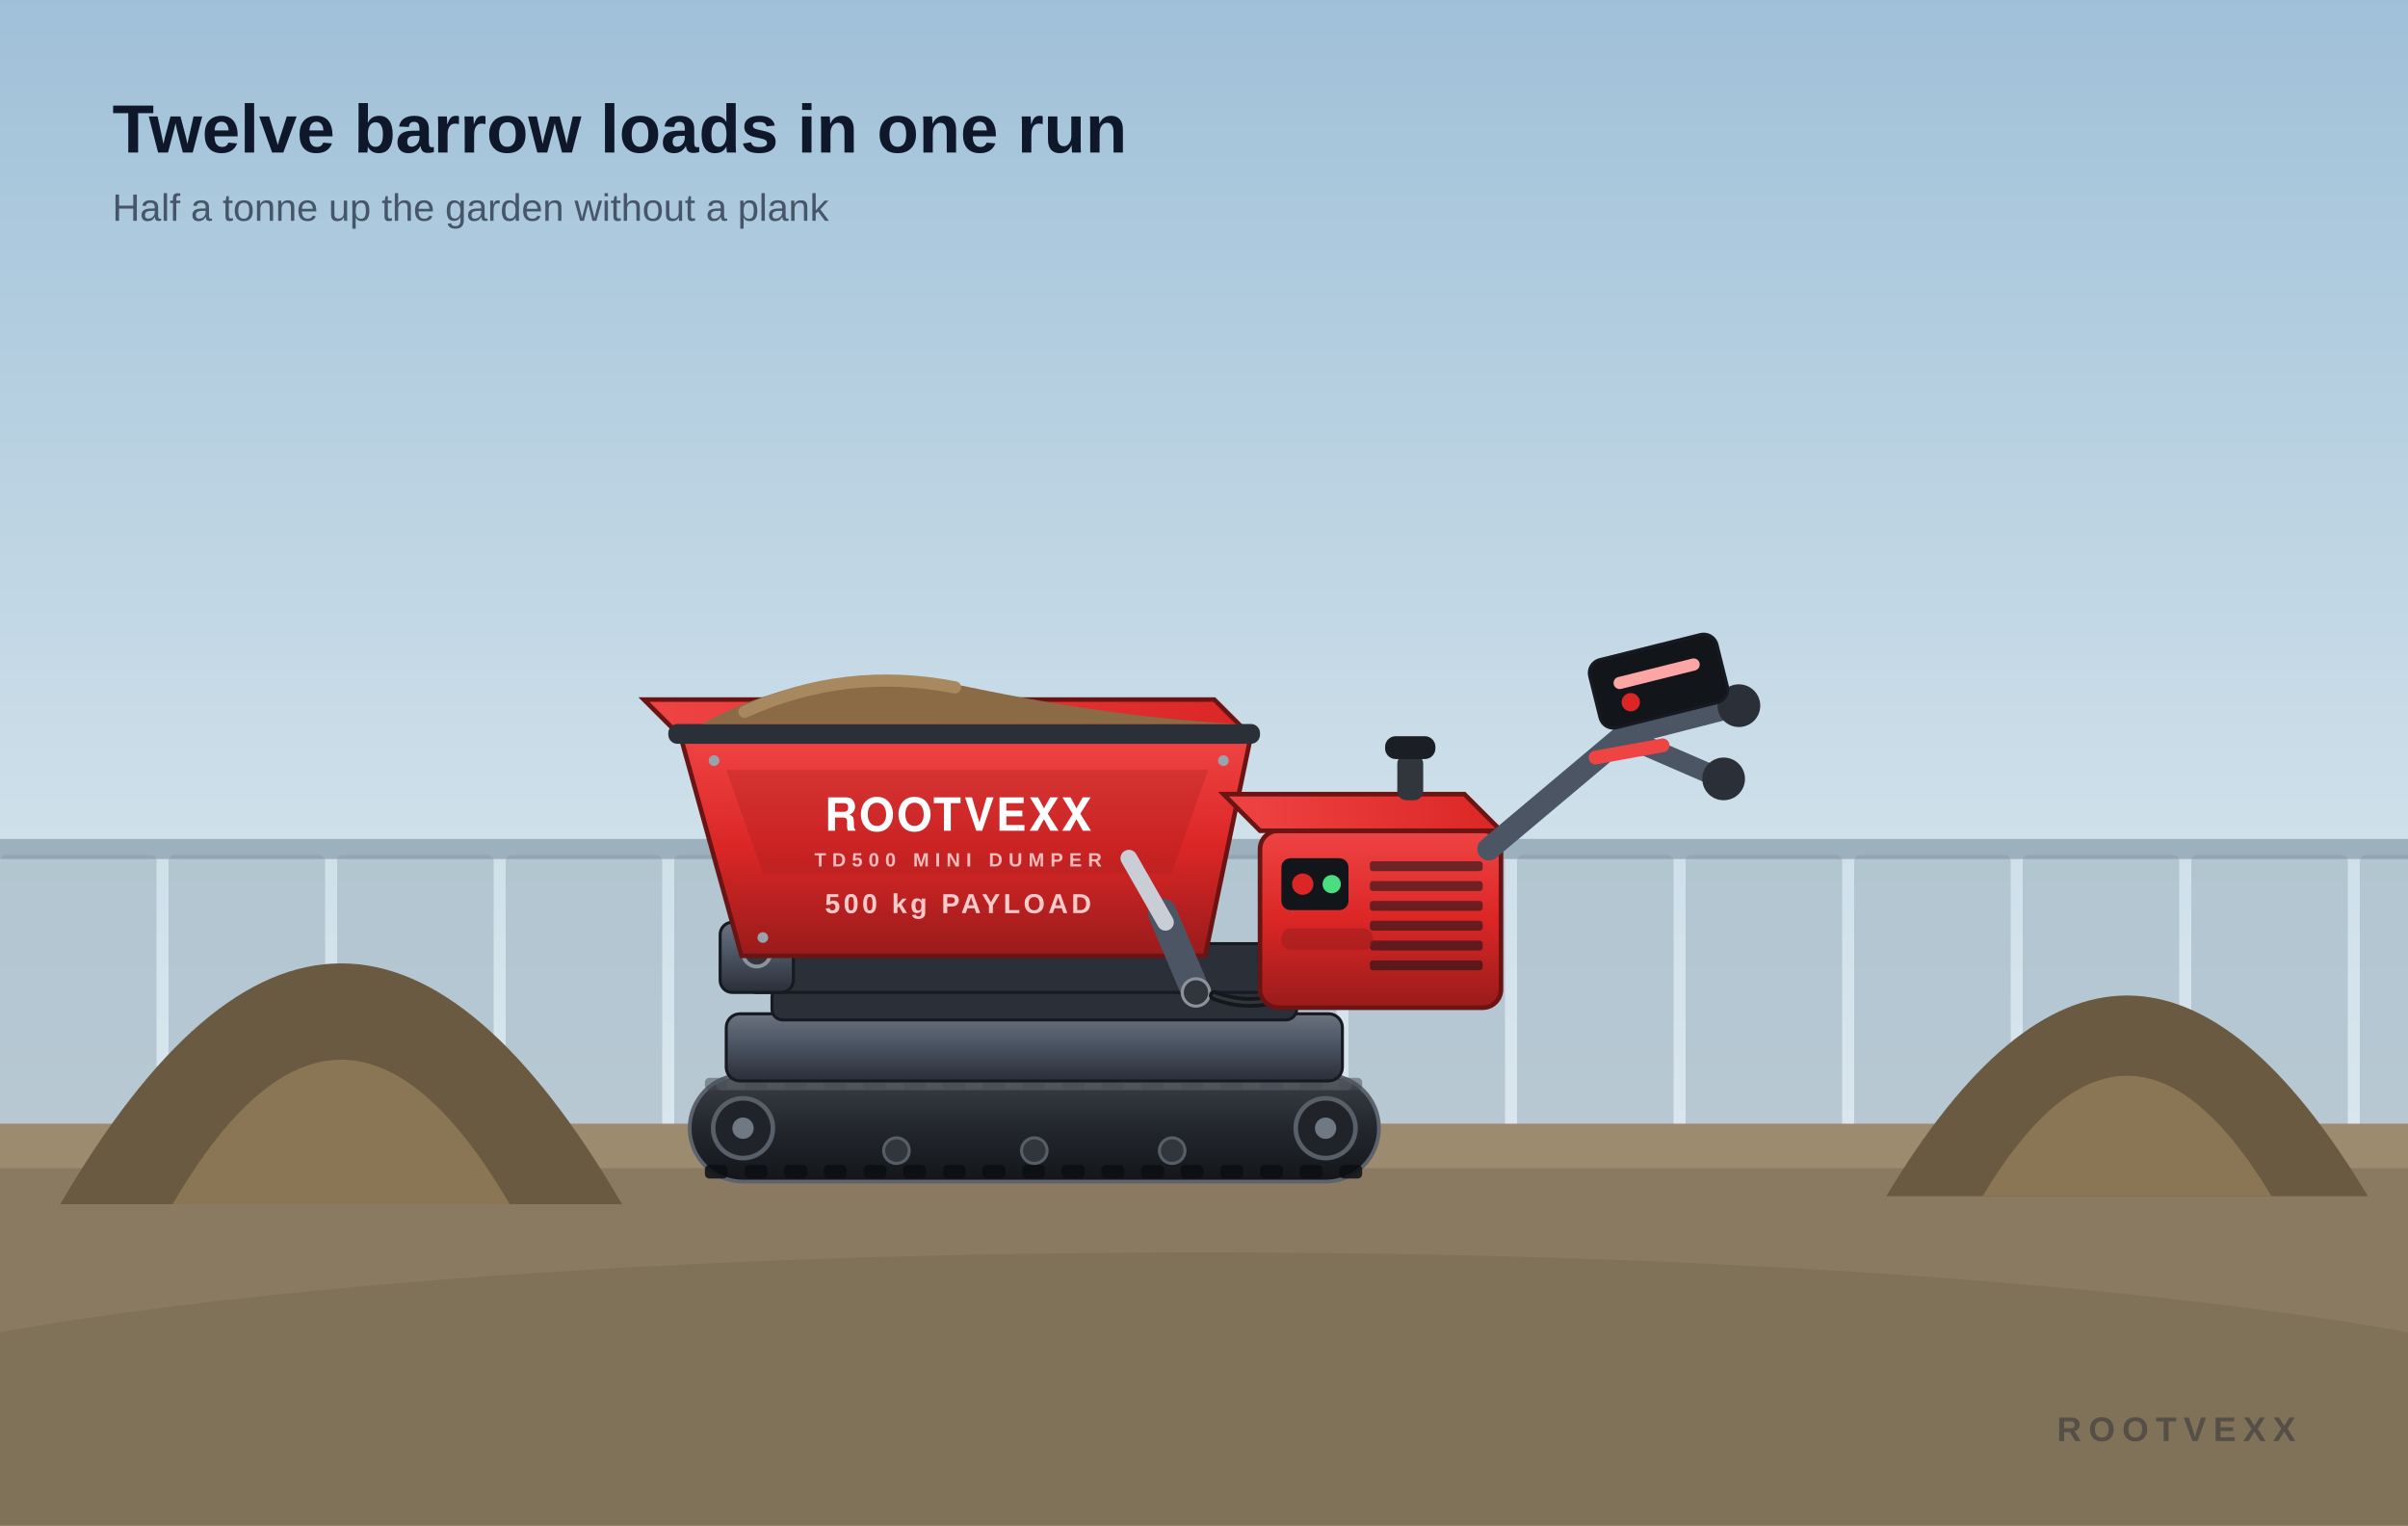
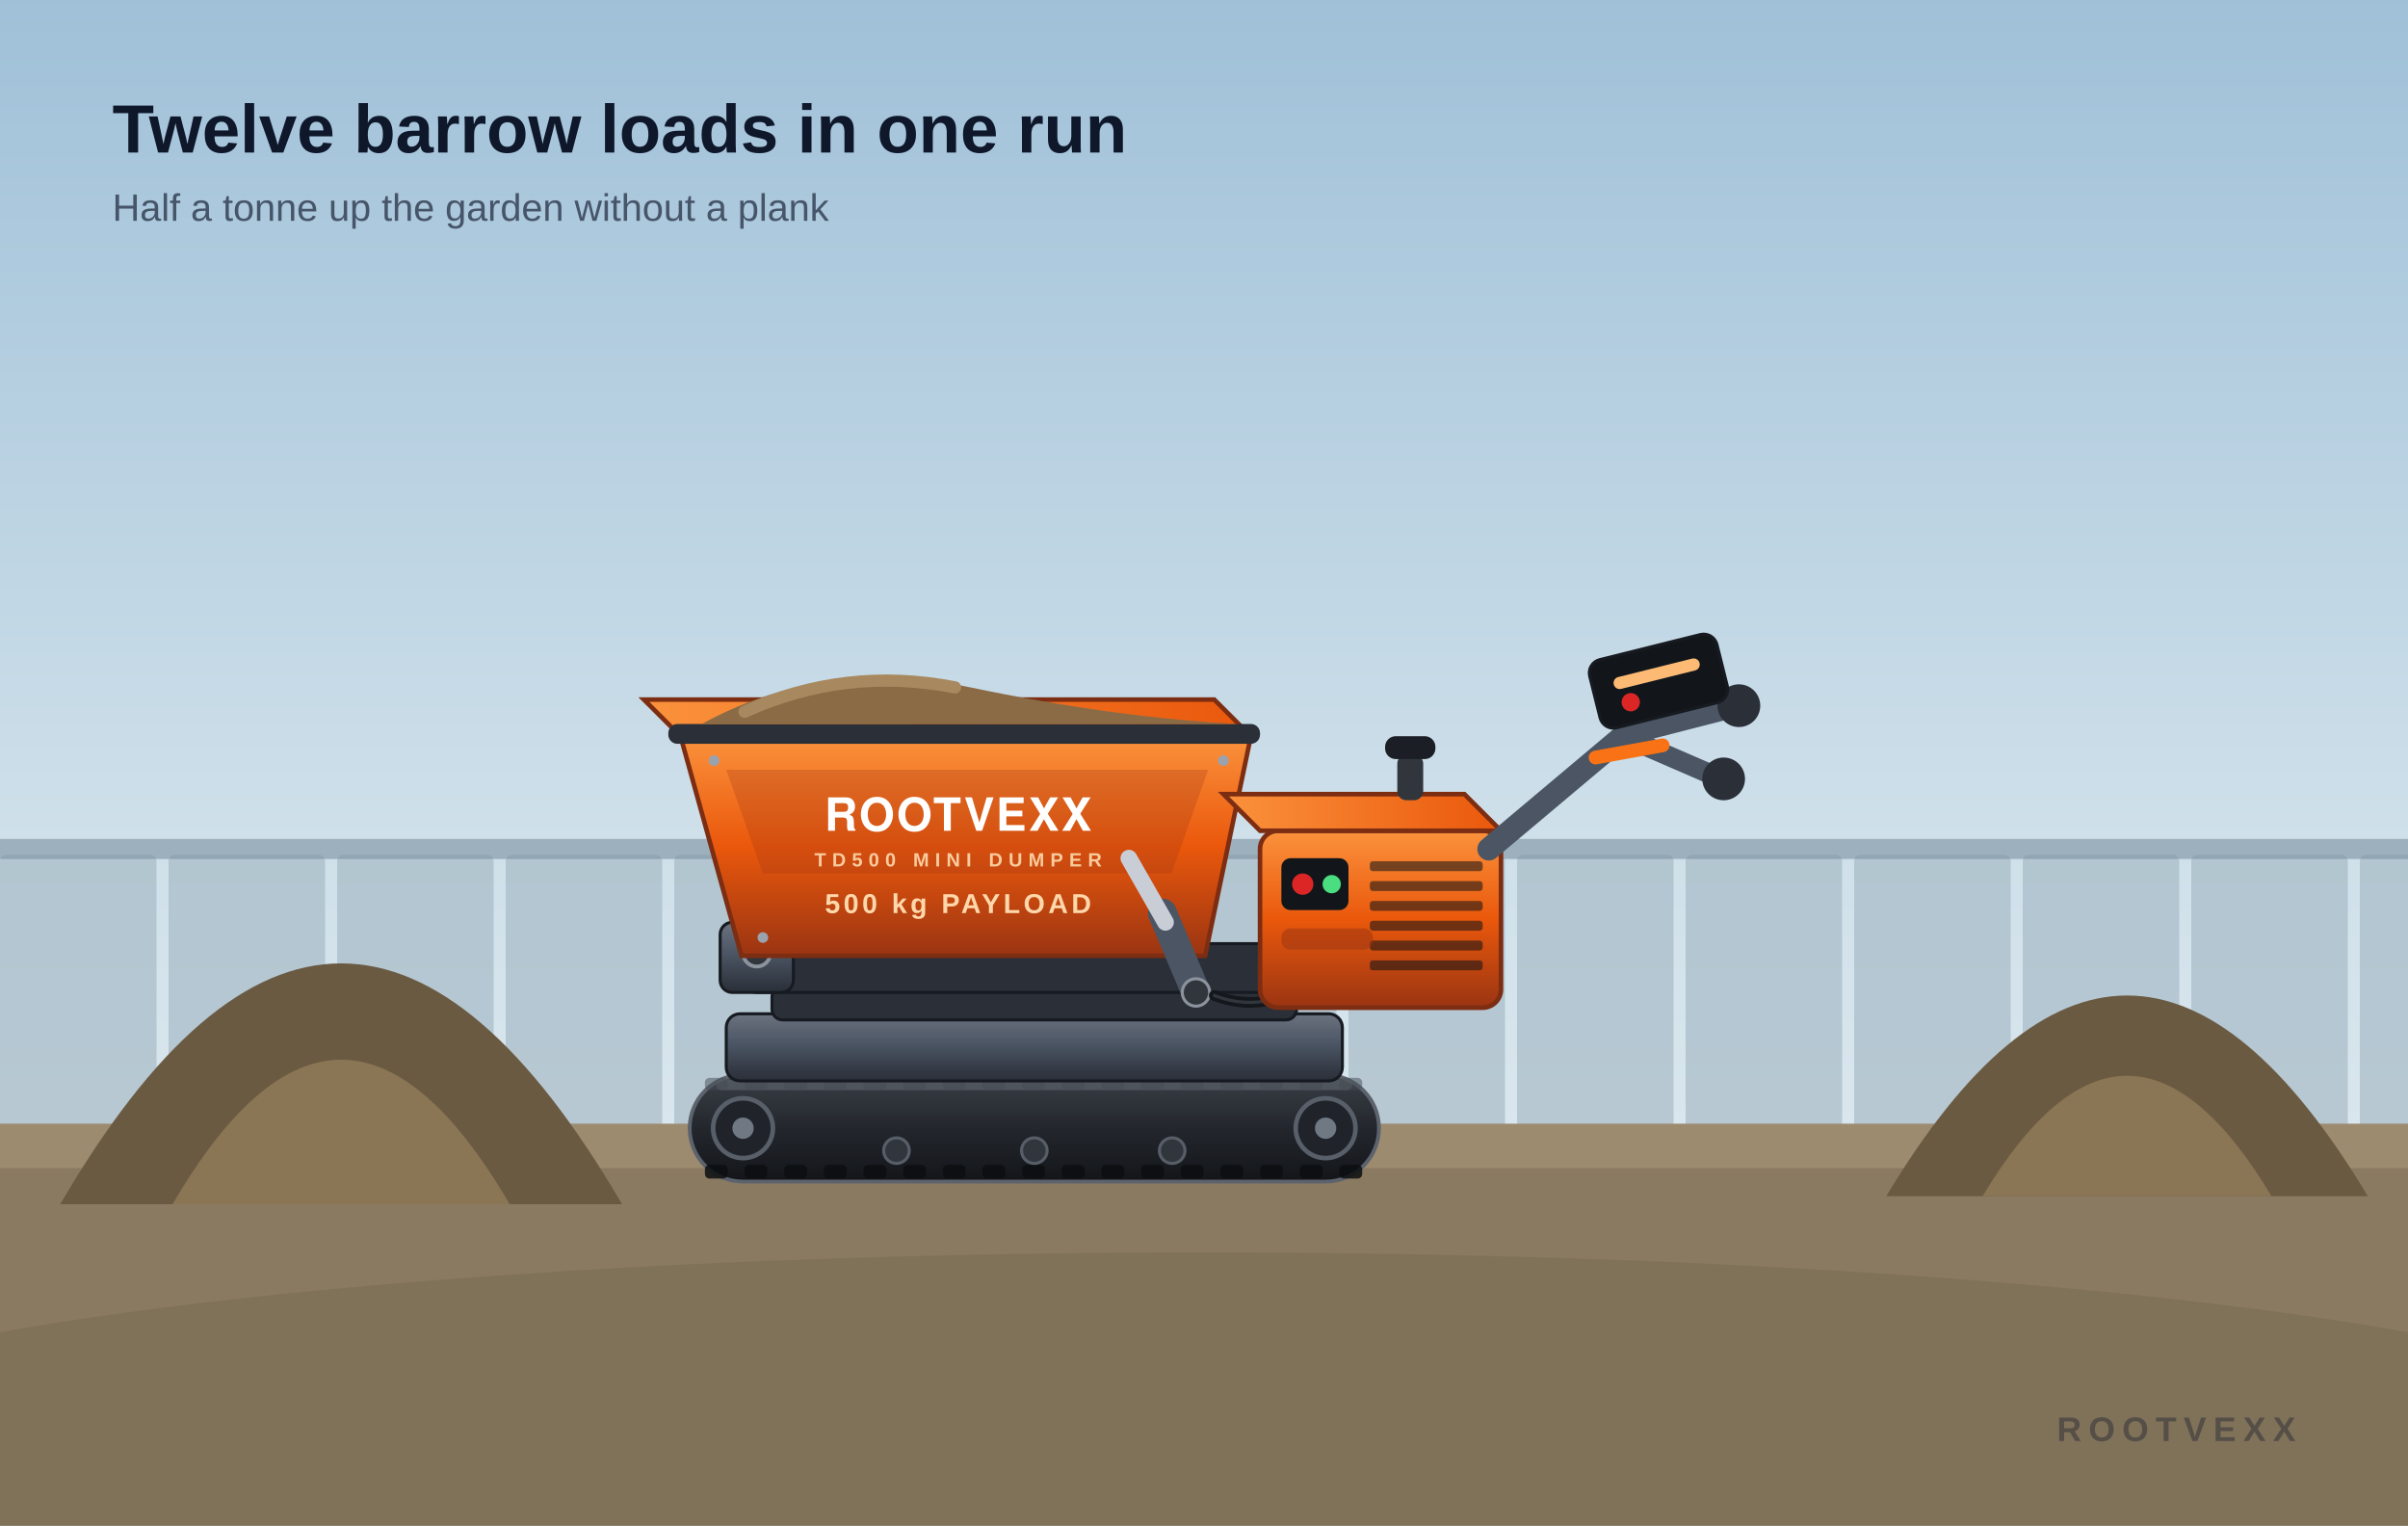
<svg xmlns="http://www.w3.org/2000/svg" viewBox="0 0 1200 760" width="1200" height="760" role="img">
  <defs>
    <linearGradient id="steel" x1="0" y1="0" x2="0" y2="1">
      <stop offset="0" stop-color="#6b7280" />
      <stop offset=".45" stop-color="#4b5563" />
      <stop offset="1" stop-color="#2a2f38" />
    </linearGradient>
    <linearGradient id="steelLite" x1="0" y1="0" x2="0" y2="1">
      <stop offset="0" stop-color="#aeb6c2" />
      <stop offset="1" stop-color="#6b7280" />
    </linearGradient>
    <linearGradient id="dark" x1="0" y1="0" x2="0" y2="1">
      <stop offset="0" stop-color="#31363f" />
      <stop offset="1" stop-color="#15181d" />
    </linearGradient>
    <linearGradient id="rubber" x1="0" y1="0" x2="0" y2="1">
      <stop offset="0" stop-color="#3a3f47" />
      <stop offset=".5" stop-color="#23272d" />
      <stop offset="1" stop-color="#131519" />
    </linearGradient>
    <radialGradient id="studioD" cx=".5" cy=".42" r=".78">
      <stop offset="0" stop-color="#232a33" />
      <stop offset=".6" stop-color="#141920" />
      <stop offset="1" stop-color="#0b0e13" />
    </radialGradient>
    <radialGradient id="studioL" cx=".5" cy=".4" r=".8">
      <stop offset="0" stop-color="#ffffff" />
      <stop offset=".65" stop-color="#eef1f5" />
      <stop offset="1" stop-color="#d7dce4" />
    </radialGradient>
    <linearGradient id="skyG" x1="0" y1="0" x2="0" y2="1">
      <stop offset="0" stop-color="#9fc0d8" />
      <stop offset=".55" stop-color="#cfe0ea" />
      <stop offset="1" stop-color="#e8eef2" />
    </linearGradient>
    <radialGradient id="shadow" cx=".5" cy=".5" r=".5">
      <stop offset="0" stop-color="#000" stop-opacity=".55" />
      <stop offset="1" stop-color="#000" stop-opacity="0" />
    </radialGradient>
    <linearGradient id="glassG" x1="0" y1="0" x2="1" y2="1">
      <stop offset="0" stop-color="#dfeaf2" stop-opacity=".9" />
      <stop offset="1" stop-color="#8fa6b8" stop-opacity=".75" />
    </linearGradient>
    <linearGradient id="paint" x1="0" y1="0" x2="0" y2="1">
-       <stop offset="0" stop-color="#ef4444" />
-       <stop offset=".5" stop-color="#dc2626" />
-       <stop offset="1" stop-color="#991b1b" />
+       <stop offset="0" stop-color="#fb923c" />
+       <stop offset=".5" stop-color="#ea580c" />
+       <stop offset="1" stop-color="#9a3412" />
    </linearGradient>
    <linearGradient id="paintTop" x1="0" y1="0" x2="1" y2="0">
-       <stop offset="0" stop-color="#ef4444" />
-       <stop offset="1" stop-color="#dc2626" />
+       <stop offset="0" stop-color="#fb923c" />
+       <stop offset="1" stop-color="#ea580c" />
    </linearGradient>
  </defs>
  <rect width="1200" height="760" fill="#111" />
  <rect width="1200" height="760" fill="url(#skyG)" />
  <rect x="0" y="426" width="78" height="140" rx="3" fill="#8fa3b2" opacity=".45" />
  <rect x="84" y="426" width="78" height="140" rx="3" fill="#8fa3b2" opacity=".45" />
  <rect x="168" y="426" width="78" height="140" rx="3" fill="#8fa3b2" opacity=".45" />
  <rect x="252" y="426" width="78" height="140" rx="3" fill="#8fa3b2" opacity=".45" />
  <rect x="336" y="426" width="78" height="140" rx="3" fill="#8fa3b2" opacity=".45" />
  <rect x="420" y="426" width="78" height="140" rx="3" fill="#8fa3b2" opacity=".45" />
  <rect x="504" y="426" width="78" height="140" rx="3" fill="#8fa3b2" opacity=".45" />
  <rect x="588" y="426" width="78" height="140" rx="3" fill="#8fa3b2" opacity=".45" />
  <rect x="672" y="426" width="78" height="140" rx="3" fill="#8fa3b2" opacity=".45" />
  <rect x="756" y="426" width="78" height="140" rx="3" fill="#8fa3b2" opacity=".45" />
  <rect x="840" y="426" width="78" height="140" rx="3" fill="#8fa3b2" opacity=".45" />
  <rect x="924" y="426" width="78" height="140" rx="3" fill="#8fa3b2" opacity=".45" />
  <rect x="1008" y="426" width="78" height="140" rx="3" fill="#8fa3b2" opacity=".45" />
  <rect x="1092" y="426" width="78" height="140" rx="3" fill="#8fa3b2" opacity=".45" />
  <rect x="1176" y="426" width="78" height="140" rx="3" fill="#8fa3b2" opacity=".45" />
  <rect y="418" width="1200" height="10" fill="#7c8fa0" opacity=".6" />
  <rect y="560" width="1200" height="200" fill="#8a7a62" />
  <rect y="560" width="1200" height="22" fill="#9d8b6f" />
  <ellipse cx="600" cy="720" rx="740" ry="96" fill="#7a6a54" opacity=".6" />
  <path d="M30.0 600 q70.0 -120 140.0 -120 q70.0 0 140.0 120 z" fill="#6b5a42" />
  <path d="M86.0 600 q42.0 -72.0 84.0 -72.0 q42.0 0 84.0 72.0 z" fill="#8a7554" />
  <path d="M940.0 596 q60.0 -100 120.0 -100 q60.0 0 120.0 100 z" fill="#6b5a42" />
  <path d="M988.0 596 q36.0 -60.0 72.0 -60.0 q36.0 0 72.0 60.0 z" fill="#8a7554" />
  <g transform="translate(140,116) scale(0.76)">
    <rect x="268" y="552" width="452" height="70" rx="35.0" fill="url(#rubber)" stroke="#5c636d" stroke-width="2.5" />
    <rect x="285.5" y="555" width="417.0" height="7" rx="3.5" fill="#6e767f" opacity=".45" />
    <rect x="278" y="611" width="15" height="9" rx="3" fill="#0c0e11" opacity=".85" />
    <rect x="278" y="554" width="15" height="8" rx="3" fill="#454b54" opacity=".5" />
    <rect x="304" y="611" width="15" height="9" rx="3" fill="#0c0e11" opacity=".85" />
    <rect x="304" y="554" width="15" height="8" rx="3" fill="#454b54" opacity=".5" />
    <rect x="330" y="611" width="15" height="9" rx="3" fill="#0c0e11" opacity=".85" />
    <rect x="330" y="554" width="15" height="8" rx="3" fill="#454b54" opacity=".5" />
    <rect x="356" y="611" width="15" height="9" rx="3" fill="#0c0e11" opacity=".85" />
    <rect x="356" y="554" width="15" height="8" rx="3" fill="#454b54" opacity=".5" />
    <rect x="382" y="611" width="15" height="9" rx="3" fill="#0c0e11" opacity=".85" />
    <rect x="382" y="554" width="15" height="8" rx="3" fill="#454b54" opacity=".5" />
    <rect x="408" y="611" width="15" height="9" rx="3" fill="#0c0e11" opacity=".85" />
    <rect x="408" y="554" width="15" height="8" rx="3" fill="#454b54" opacity=".5" />
    <rect x="434" y="611" width="15" height="9" rx="3" fill="#0c0e11" opacity=".85" />
    <rect x="434" y="554" width="15" height="8" rx="3" fill="#454b54" opacity=".5" />
    <rect x="460" y="611" width="15" height="9" rx="3" fill="#0c0e11" opacity=".85" />
    <rect x="460" y="554" width="15" height="8" rx="3" fill="#454b54" opacity=".5" />
    <rect x="486" y="611" width="15" height="9" rx="3" fill="#0c0e11" opacity=".85" />
    <rect x="486" y="554" width="15" height="8" rx="3" fill="#454b54" opacity=".5" />
    <rect x="512" y="611" width="15" height="9" rx="3" fill="#0c0e11" opacity=".85" />
    <rect x="512" y="554" width="15" height="8" rx="3" fill="#454b54" opacity=".5" />
    <rect x="538" y="611" width="15" height="9" rx="3" fill="#0c0e11" opacity=".85" />
    <rect x="538" y="554" width="15" height="8" rx="3" fill="#454b54" opacity=".5" />
    <rect x="564" y="611" width="15" height="9" rx="3" fill="#0c0e11" opacity=".85" />
    <rect x="564" y="554" width="15" height="8" rx="3" fill="#454b54" opacity=".5" />
    <rect x="590" y="611" width="15" height="9" rx="3" fill="#0c0e11" opacity=".85" />
    <rect x="590" y="554" width="15" height="8" rx="3" fill="#454b54" opacity=".5" />
    <rect x="616" y="611" width="15" height="9" rx="3" fill="#0c0e11" opacity=".85" />
    <rect x="616" y="554" width="15" height="8" rx="3" fill="#454b54" opacity=".5" />
    <rect x="642" y="611" width="15" height="9" rx="3" fill="#0c0e11" opacity=".85" />
    <rect x="642" y="554" width="15" height="8" rx="3" fill="#454b54" opacity=".5" />
    <rect x="668" y="611" width="15" height="9" rx="3" fill="#0c0e11" opacity=".85" />
    <rect x="668" y="554" width="15" height="8" rx="3" fill="#454b54" opacity=".5" />
    <rect x="694" y="611" width="15" height="9" rx="3" fill="#0c0e11" opacity=".85" />
    <rect x="694" y="554" width="15" height="8" rx="3" fill="#454b54" opacity=".5" />
    <circle cx="303.0" cy="587.0" r="19.6" fill="#20242a" stroke="#585f69" stroke-width="3" />
    <circle cx="685.0" cy="587.0" r="19.6" fill="#20242a" stroke="#585f69" stroke-width="3" />
    <circle cx="303.0" cy="587.0" r="7.0" fill="#6f7883" />
    <circle cx="685.0" cy="587.0" r="7.0" fill="#6f7883" />
    <circle cx="403.6" cy="601.7" r="8.4" fill="#31363d" stroke="#575e68" stroke-width="2" />
    <circle cx="494.0" cy="601.7" r="8.4" fill="#31363d" stroke="#575e68" stroke-width="2" />
    <circle cx="584.4" cy="601.7" r="8.4" fill="#31363d" stroke="#575e68" stroke-width="2" />
    <rect x="292" y="512" width="404" height="44" rx="9" fill="url(#steel)" stroke="#171b21" stroke-width="2" />
    <rect x="322" y="494" width="344" height="22" rx="7" fill="#2a2f38" stroke="#171b21" stroke-width="2" />
    <rect x="304" y="466" width="352" height="32" rx="8" fill="#2a2f38" stroke="#171b21" stroke-width="2" />
    <rect x="288" y="452" width="48" height="46" rx="8" fill="url(#steel)" stroke="#171b21" stroke-width="2" />
    <circle cx="312" cy="472" r="9" fill="#31363d" stroke="#8c939d" stroke-width="2.5" />
    <g transform="rotate(0 312 472)">
-       <path d="M262 330 L636 330 L606 474 L302 474 Z" fill="url(#paint)" stroke="#6b1414" stroke-width="3" />
-       <path d="M262 330 L636 330 L612 306 L238 306 Z" fill="url(#paintTop)" stroke="#6b1414" stroke-width="3" />
-       <path d="M292 352 L608 352 L584 420 L316 420 Z" fill="#991b1b" opacity=".26" />
+       <path d="M262 330 L636 330 L606 474 L302 474 Z" fill="url(#paint)" stroke="#7c2d12" stroke-width="3" />
+       <path d="M262 330 L636 330 L612 306 L238 306 Z" fill="url(#paintTop)" stroke="#7c2d12" stroke-width="3" />
+       <path d="M292 352 L608 352 L584 420 L316 420 Z" fill="#9a3412" opacity=".26" />
      <rect x="254" y="322" width="388" height="13" rx="6" fill="#2a2f38" />
      <circle cx="284" cy="346" r="3.5" fill="#9aa2ad" />
      <circle cx="618" cy="346" r="3.5" fill="#9aa2ad" />
      <circle cx="316" cy="462" r="3.5" fill="#9aa2ad" />
      <circle cx="590" cy="462" r="3.5" fill="#9aa2ad" />
      <path d="M276 322 q80 -44 176 -24 q96 20 176 24 z" fill="#8a6b45" />
      <path d="M304 314 q66 -30 138 -16" fill="none" stroke="#a8895f" stroke-width="8" stroke-linecap="round" />
      <text x="444" y="392" text-anchor="middle" font-family="Arial Black,Helvetica,sans-serif" font-weight="800" font-size="30" letter-spacing="1.3" fill="#ffffff">ROOTVEXX</text>
-       <text x="444" y="415.4" text-anchor="middle" font-family="Arial,Helvetica,sans-serif" font-weight="700" font-size="12.6" letter-spacing="3.9" fill="#fecaca" opacity=".92">TD500 MINI DUMPER</text>
-       <text x="444" y="446" text-anchor="middle" font-family="Arial,Helvetica,sans-serif" font-weight="800" font-size="18" letter-spacing="2.2" fill="#fecaca">500 kg PAYLOAD</text>
+       <text x="444" y="415.4" text-anchor="middle" font-family="Arial,Helvetica,sans-serif" font-weight="700" font-size="12.6" letter-spacing="3.9" fill="#fed7aa" opacity=".92">TD500 MINI DUMPER</text>
+       <text x="444" y="446" text-anchor="middle" font-family="Arial,Helvetica,sans-serif" font-weight="800" font-size="18" letter-spacing="2.2" fill="#fed7aa">500 kg PAYLOAD</text>
    </g>
    <path d="M600 498 L578 446" stroke="#4b5563" stroke-width="19" stroke-linecap="round" />
    <path d="M580 452 L556 410" stroke="#c9ced6" stroke-width="11" stroke-linecap="round" />
    <circle cx="600" cy="498" r="9" fill="#31363d" stroke="#8c939d" stroke-width="2" />
    <path d="M612 500 Q656.0 517.0 700 470" fill="none" stroke="#14171c" stroke-width="7" stroke-linecap="round" />
    <path d="M612 500 Q656.0 517.0 700 470" fill="none" stroke="#3d434b" stroke-width="2.1" stroke-linecap="round" opacity=".7" />
-     <rect x="642" y="392" width="158" height="116" rx="12" fill="url(#paint)" stroke="#6b1414" stroke-width="3" />
-     <path d="M642 392 L800 392 L776 368 L618 368 Z" fill="url(#paintTop)" stroke="#6b1414" stroke-width="3" />
+     <rect x="642" y="392" width="158" height="116" rx="12" fill="url(#paint)" stroke="#7c2d12" stroke-width="3" />
+     <path d="M642 392 L800 392 L776 368 L618 368 Z" fill="url(#paintTop)" stroke="#7c2d12" stroke-width="3" />
    <rect x="714" y="412.0" width="74" height="6.5" rx="2" fill="#0f1216" opacity=".55" />
    <rect x="714" y="425.0" width="74" height="6.5" rx="2" fill="#0f1216" opacity=".55" />
    <rect x="714" y="438.0" width="74" height="6.5" rx="2" fill="#0f1216" opacity=".55" />
    <rect x="714" y="451.0" width="74" height="6.5" rx="2" fill="#0f1216" opacity=".55" />
    <rect x="714" y="464.0" width="74" height="6.5" rx="2" fill="#0f1216" opacity=".55" />
    <rect x="714" y="477.0" width="74" height="6.5" rx="2" fill="#0f1216" opacity=".55" />
    <rect x="656" y="410" width="44" height="34" rx="6" fill="#12161b" />
    <circle cx="670" cy="427" r="7" fill="#dc2626" />
    <circle cx="689" cy="427" r="6" fill="#4ade80" />
    <rect x="732" y="342" width="17" height="30" rx="6" fill="#31363d" />
    <rect x="724" y="330" width="33" height="15" rx="7" fill="#1b1f25" />
-     <rect x="656" y="456" width="60" height="14" rx="6" fill="#991b1b" opacity=".5" />
+     <rect x="656" y="456" width="60" height="14" rx="6" fill="#9a3412" opacity=".5" />
    <path d="M792 404 L880 330" stroke="#4b5563" stroke-width="15" stroke-linecap="round" />
    <path d="M880 330 L950 312 M880 330 L940 356" stroke="#4b5563" stroke-width="13" stroke-linecap="round" />
    <circle cx="956" cy="310" r="14" fill="#2a2f38" />
    <circle cx="946" cy="358" r="14" fill="#2a2f38" />
    <rect x="856" y="282" width="86" height="46" rx="9" fill="#12161b" stroke="#171b21" stroke-width="2" transform="rotate(-14 856 282)" />
    <g transform="rotate(-14 856 282)">
-       <rect x="870" y="296" width="58" height="8" rx="4" fill="#fca5a5" />
+       <rect x="870" y="296" width="58" height="8" rx="4" fill="#fdba74" />
      <circle cx="878" cy="314" r="6" fill="#dc2626" />
    </g>
-     <path d="M862 344 L906 336" stroke="#ef4444" stroke-width="9" stroke-linecap="round" />
+     <path d="M862 344 L906 336" stroke="#f97316" stroke-width="9" stroke-linecap="round" />
  </g>
  <text x="56" y="76" font-family="Arial,Helvetica,sans-serif" font-weight="800" font-size="34" fill="#0f172a">Twelve barrow loads in one run</text>
  <text x="56" y="110" font-family="Arial,Helvetica,sans-serif" font-weight="500" font-size="19" fill="#475569">Half a tonne up the garden without a plank</text>
  <text x="1144" y="718" text-anchor="end" font-family="Arial,Helvetica,sans-serif" font-weight="800" font-size="17" letter-spacing="3.5" fill="#0f172a" opacity=".38">ROOTVEXX</text>
</svg>
